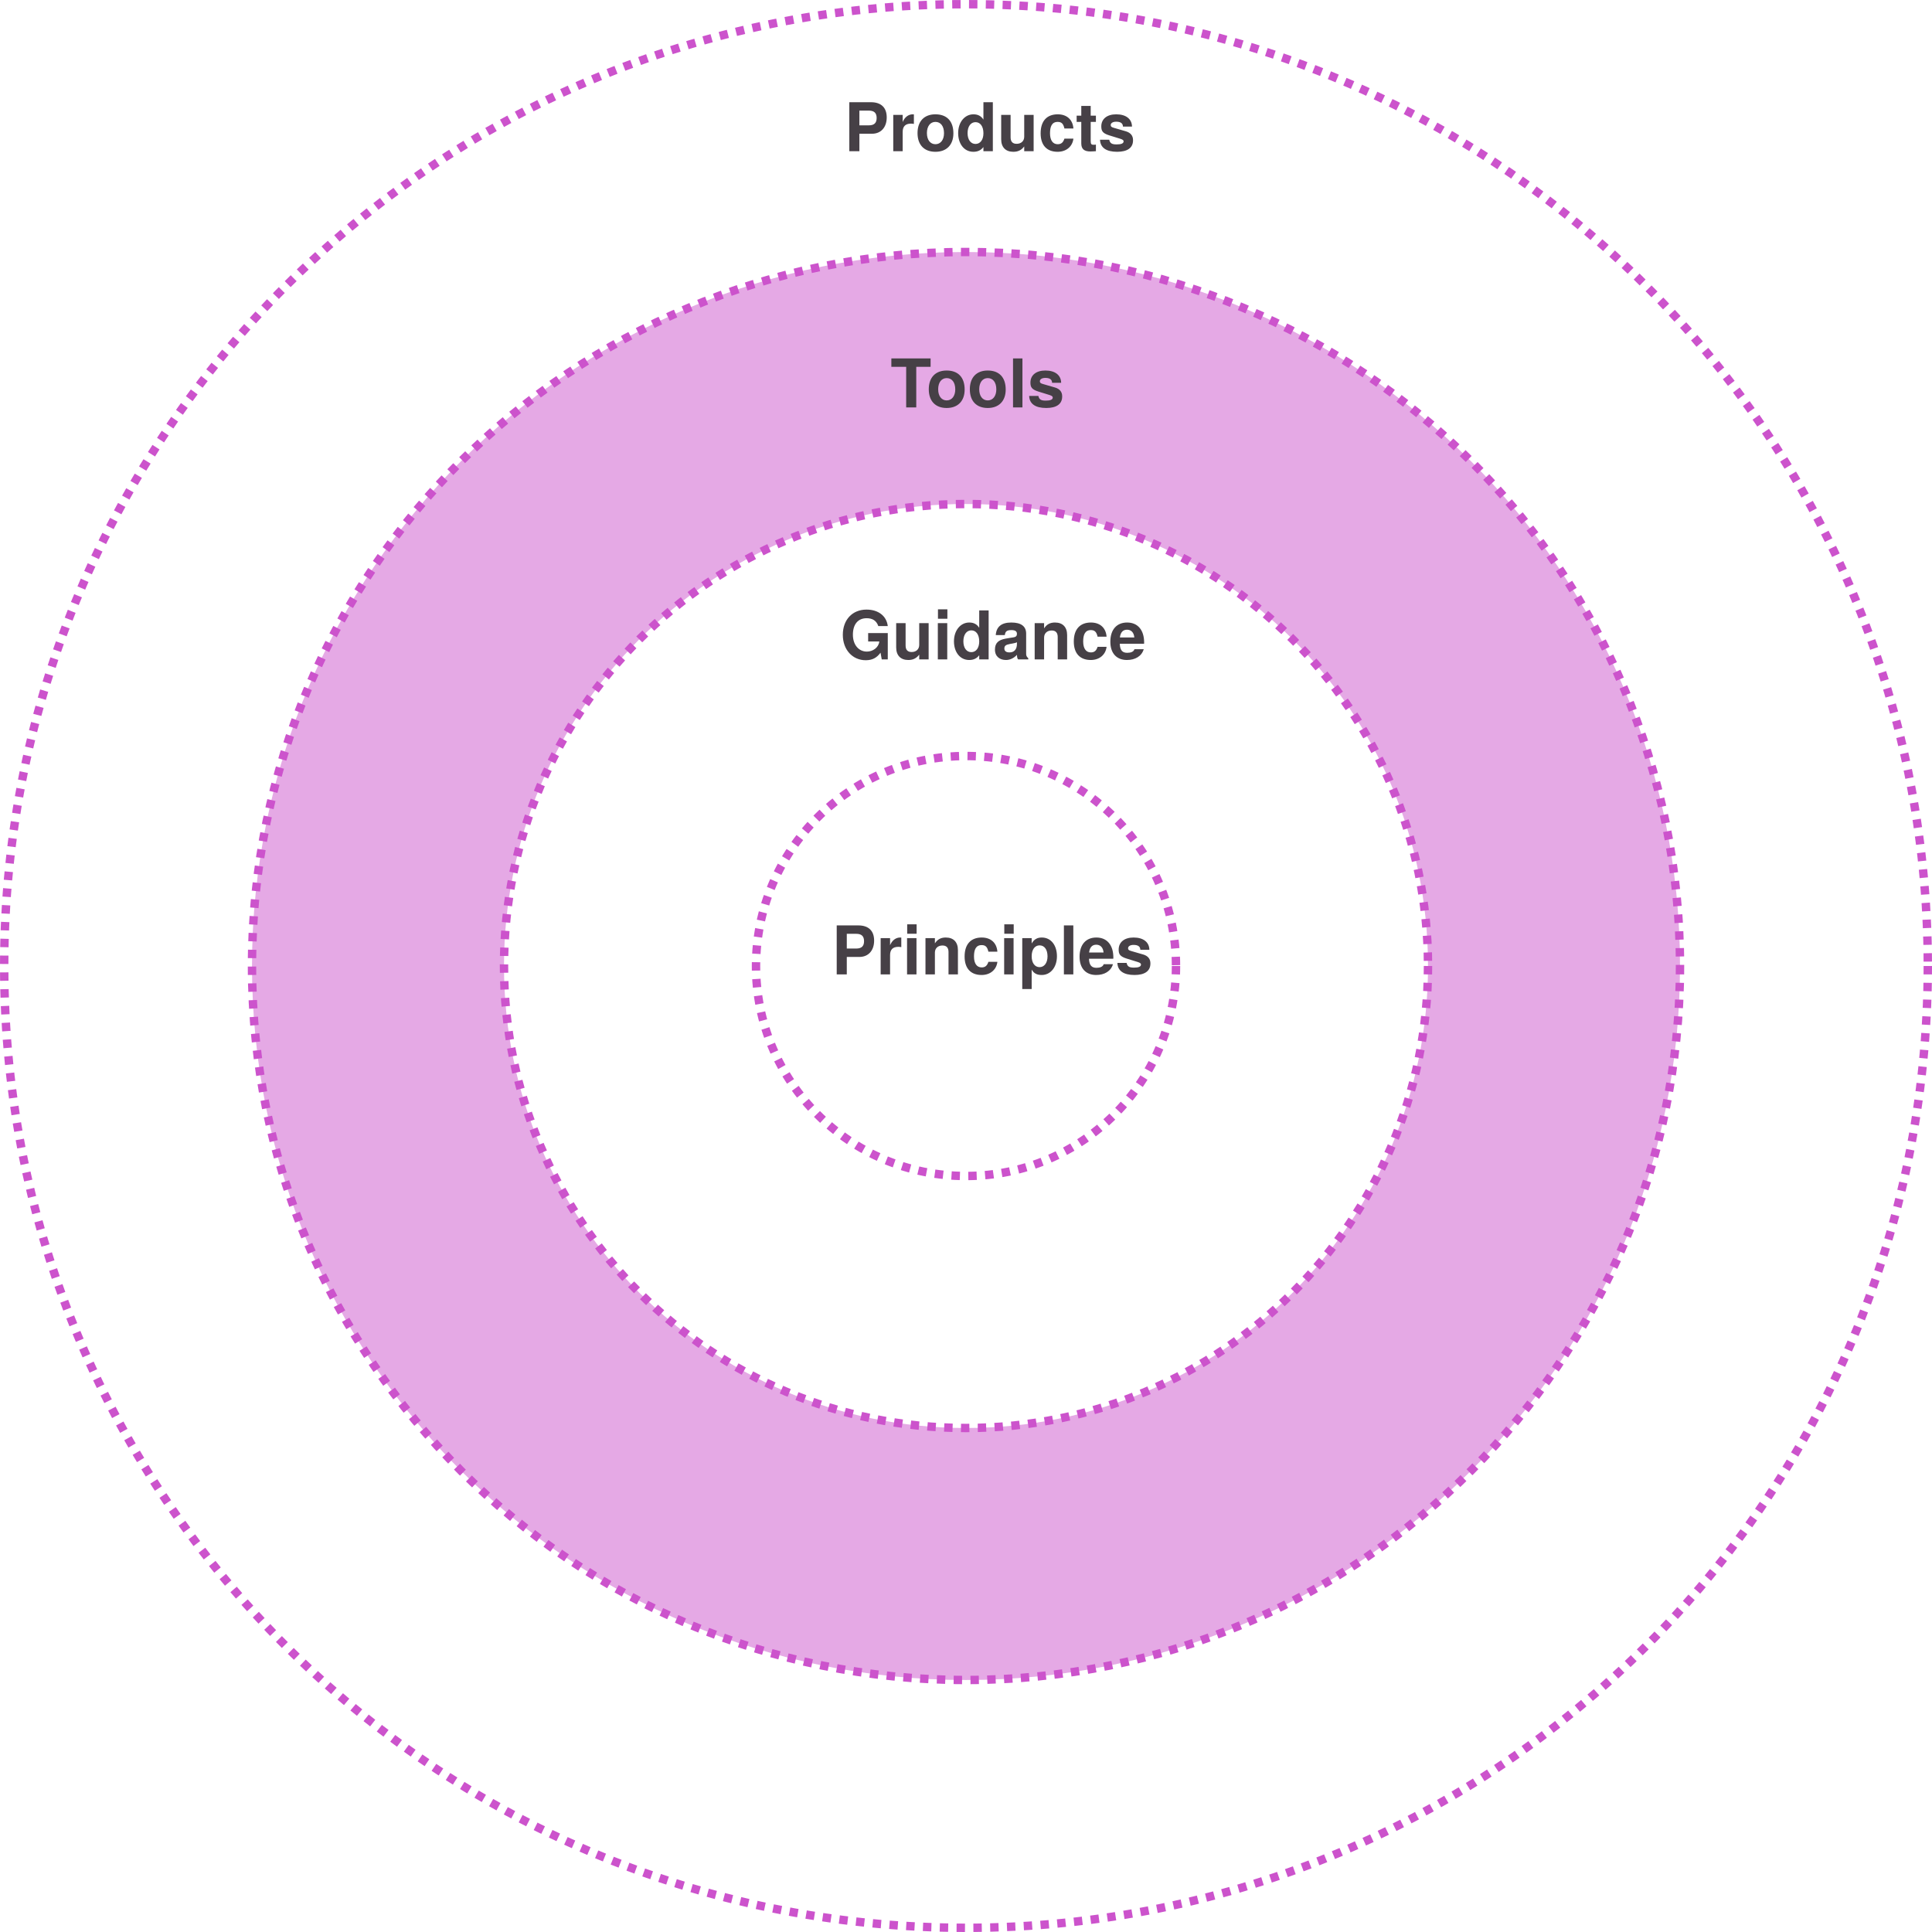
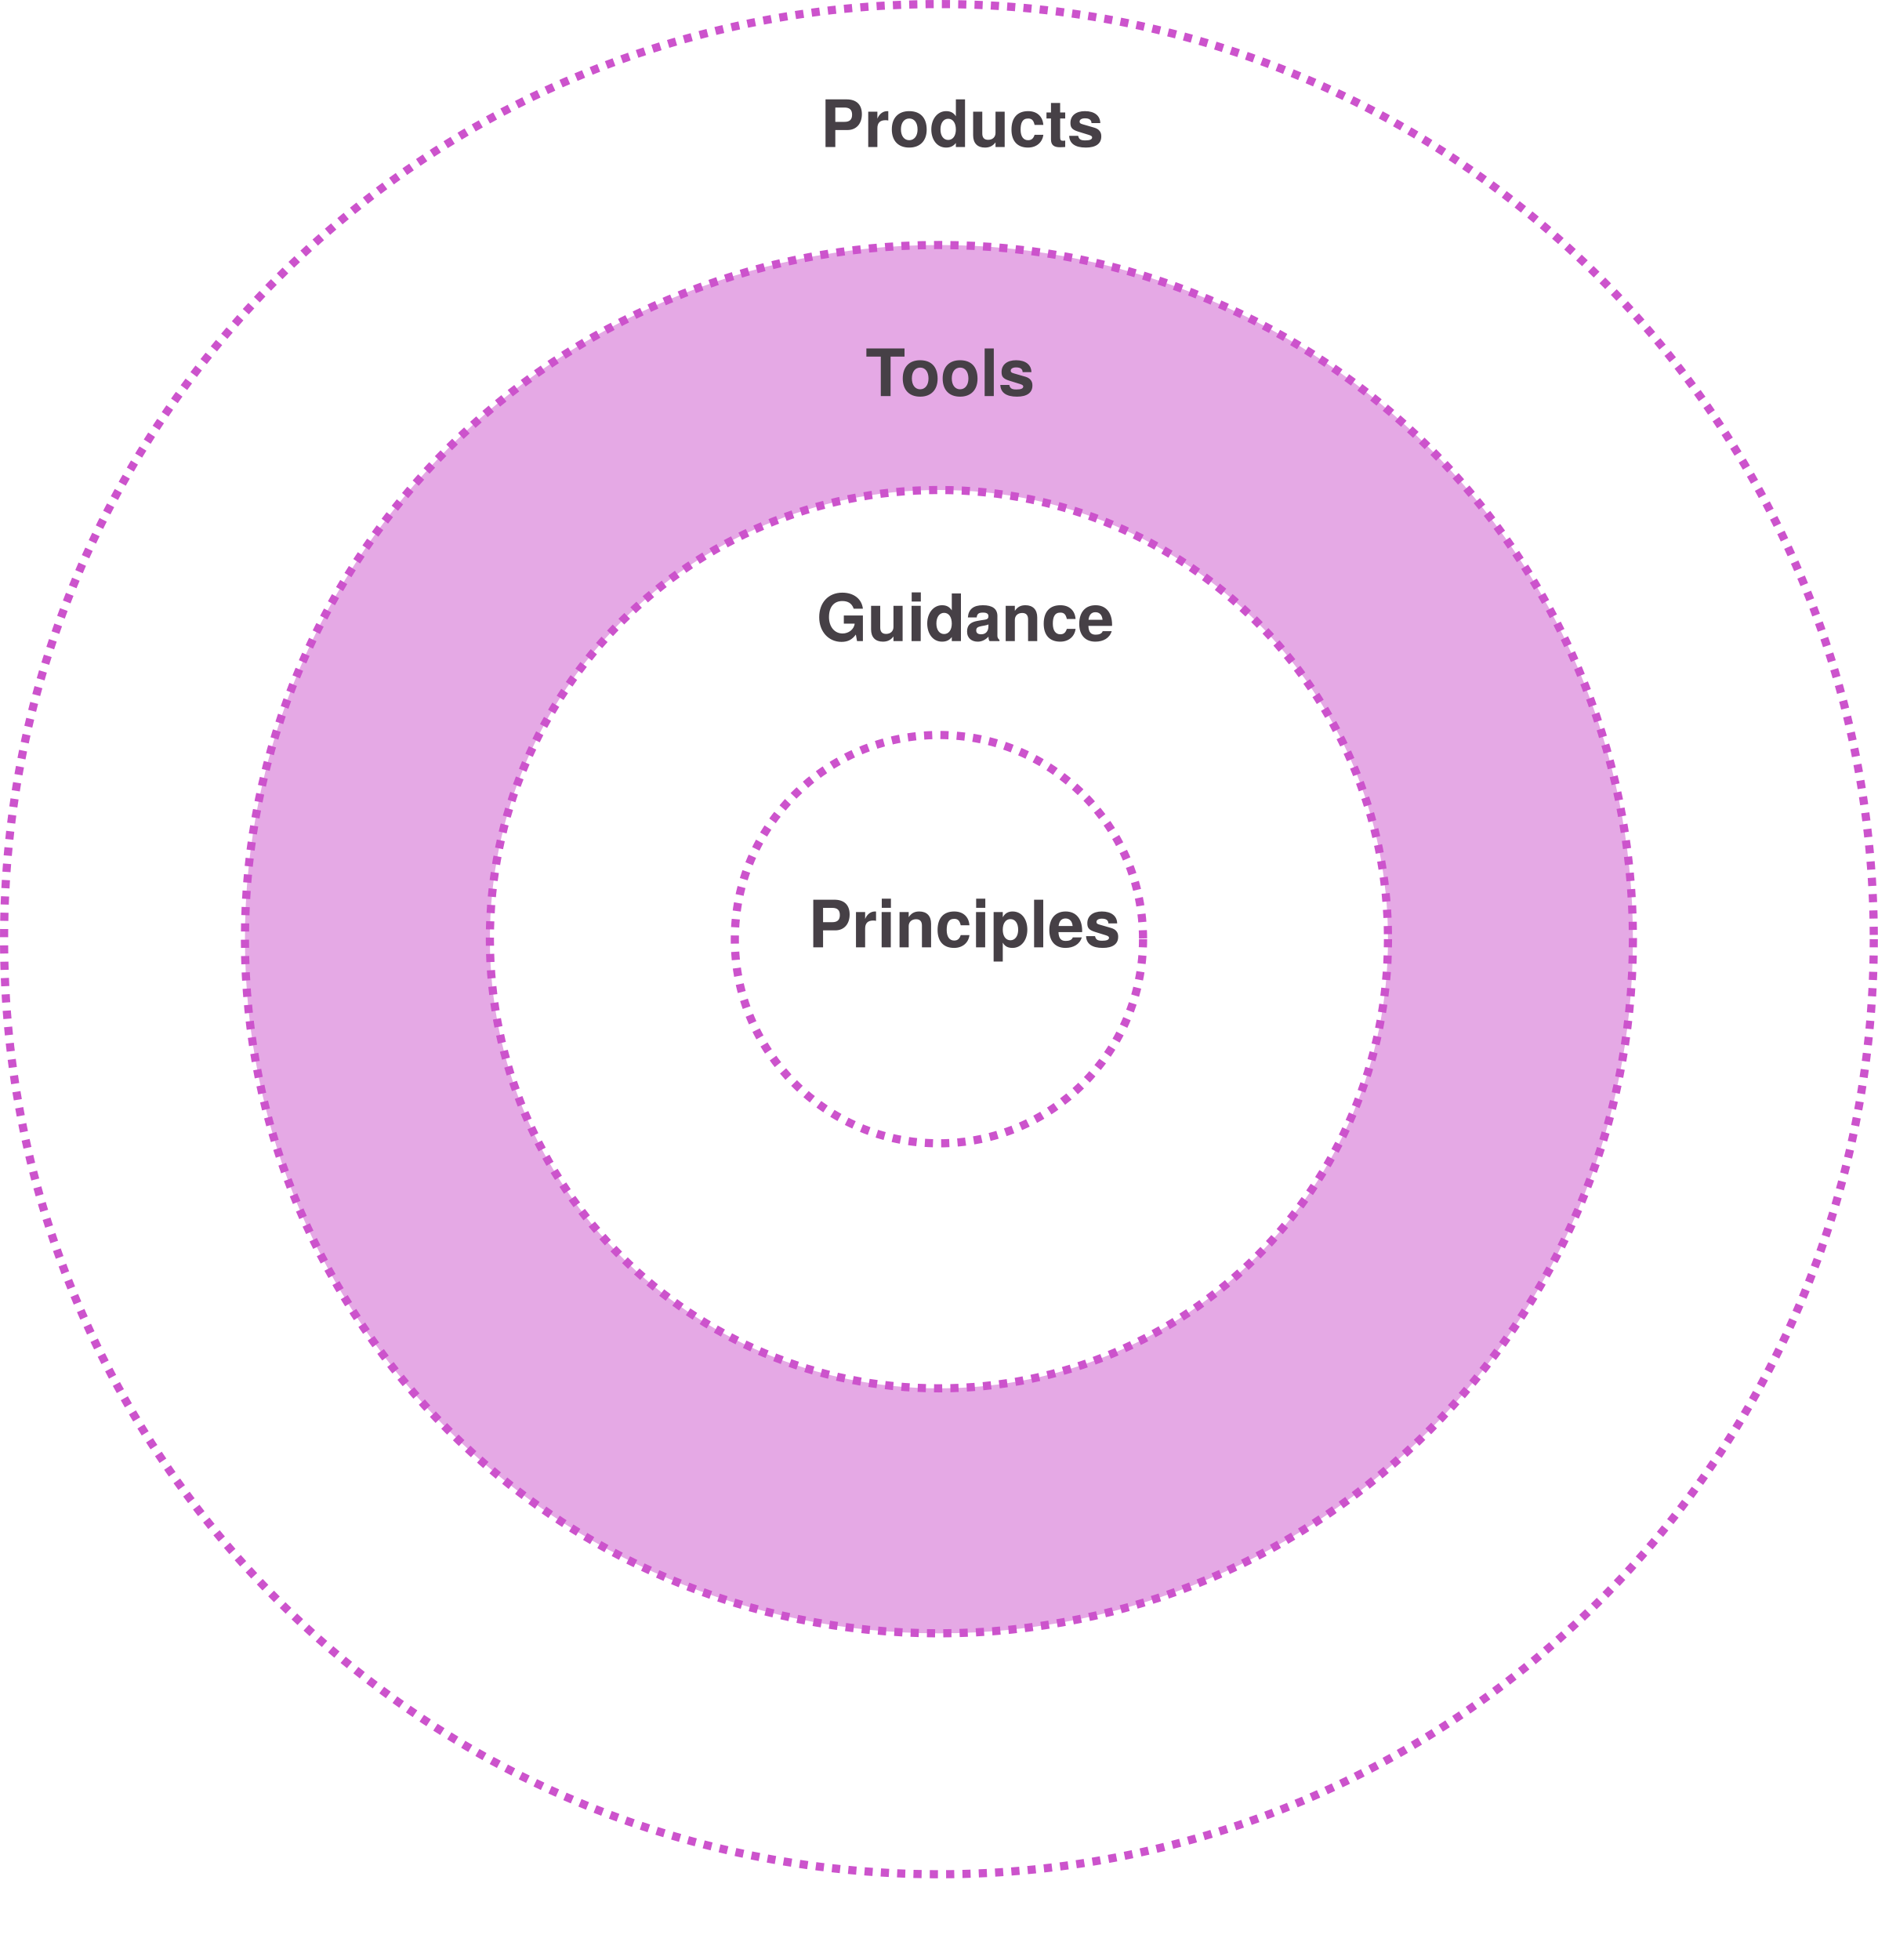
- <svg xmlns="http://www.w3.org/2000/svg" viewBox="0 0 920 920">
+ <svg xmlns="http://www.w3.org/2000/svg" viewBox="0 0 920 960">
  <style>
    text {
      fill: #464046;
      font-family: Calibre, 'Helvetica Neue', sans-serif;
      font-size: 32px;
      font-weight: 600;
    }
    g, circle {
      fill: none;
    }
    .border {
      stroke: #cc53cc;
      stroke-width: 4;
      stroke-dasharray: 4;
    }
    .background {
      stroke: #cc53cc;
      stroke-width: 120;
      opacity: 0.5;
    }
  </style>
  <g id="r4">
    <circle class="border" cx="460" cy="460" r="458" />
    <text x="402" y="72">Products</text>
  </g>
  <g id="r3">
    <circle class="background" cx="460" cy="460" r="280" />
    <circle class="border" cx="460" cy="460" r="340" />
    <text x="424" y="194">Tools</text>
  </g>
  <g id="r2">
    <circle class="border" cx="460" cy="460" r="220" />
    <text x="400" y="314">Guidance</text>
  </g>
  <g id="r1">
    <circle class="border" cx="460" cy="460" r="100" />
    <text x="396" y="464">Principles</text>
  </g>
</svg>
